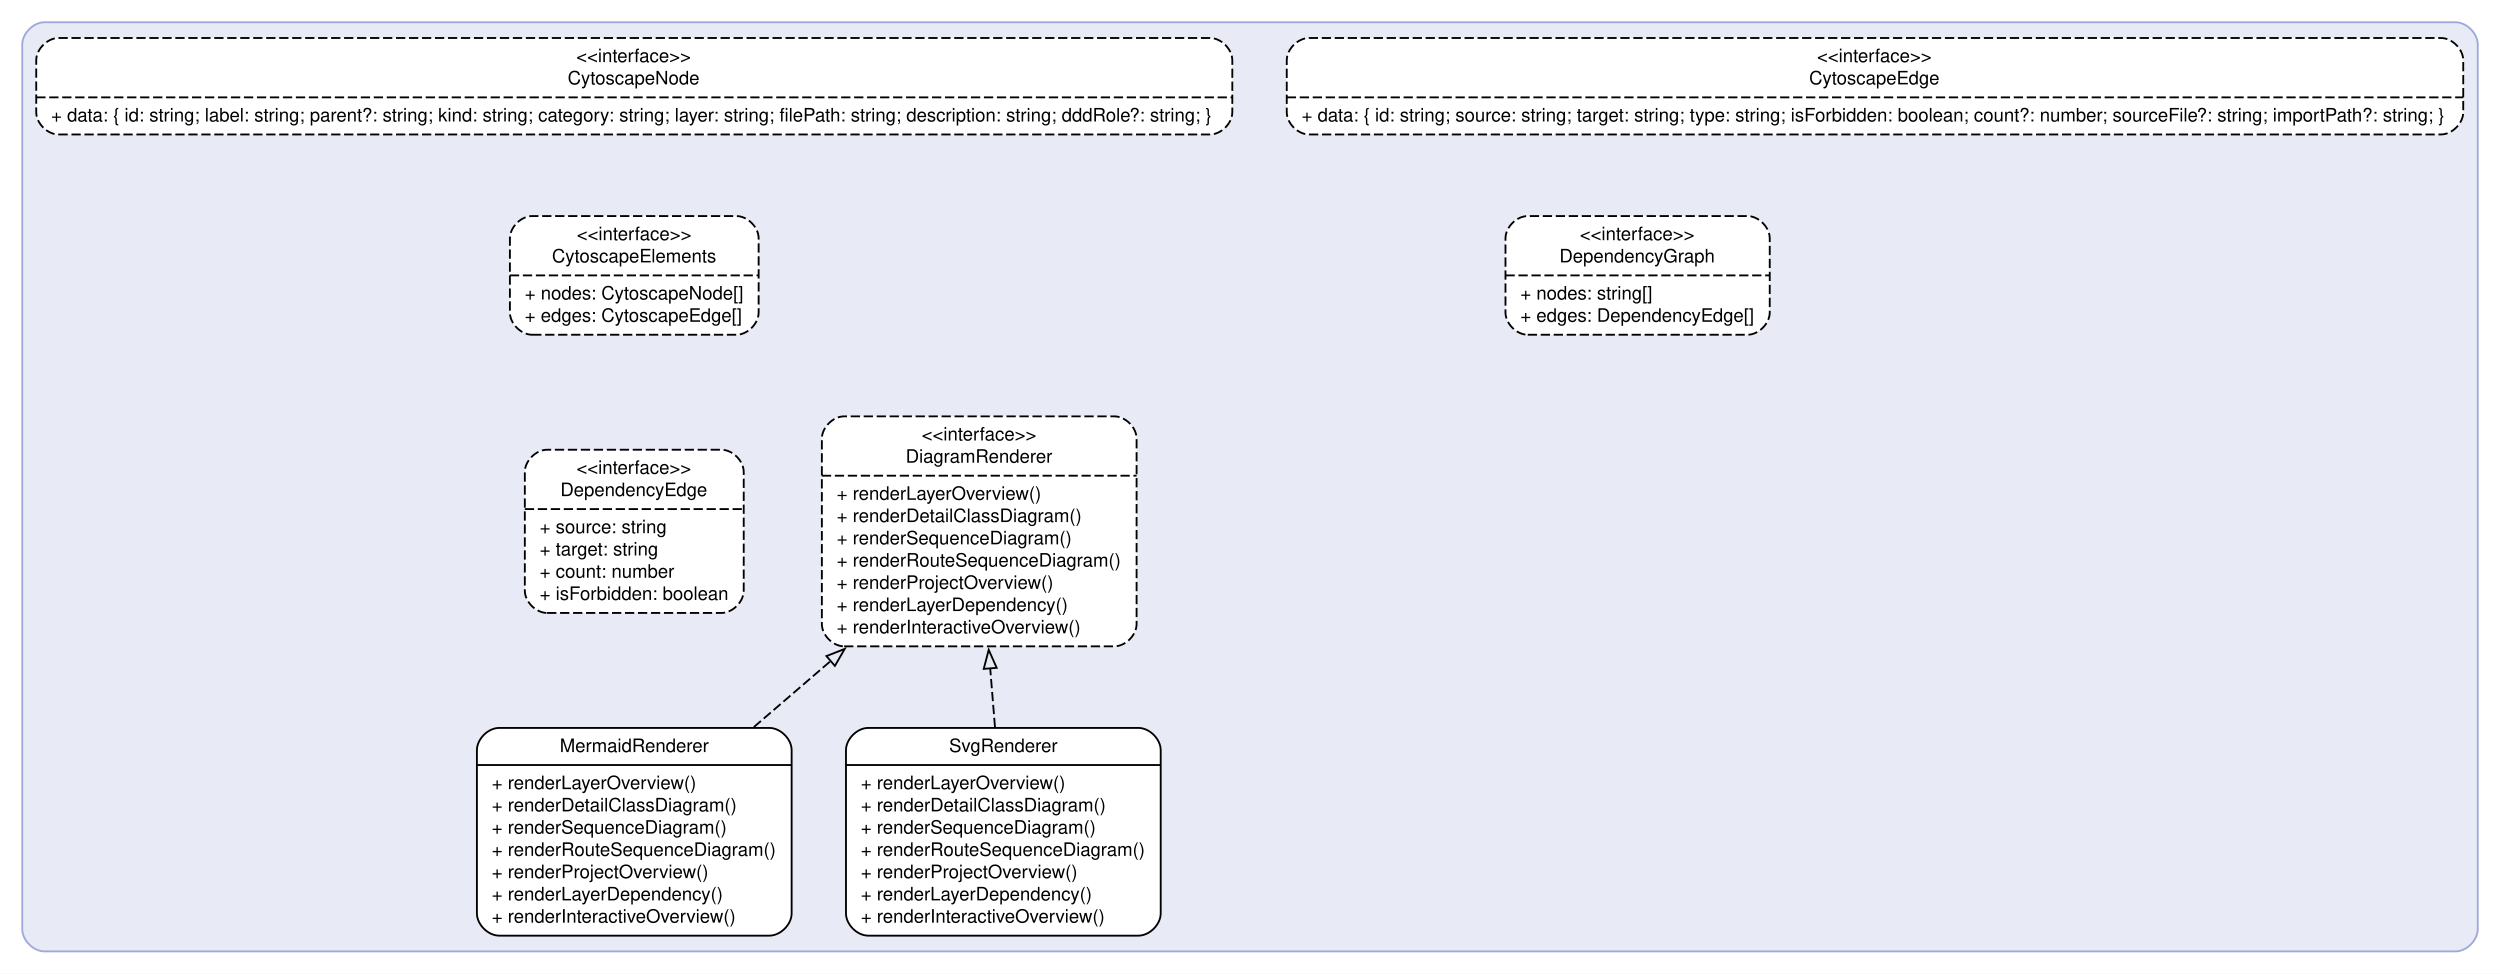
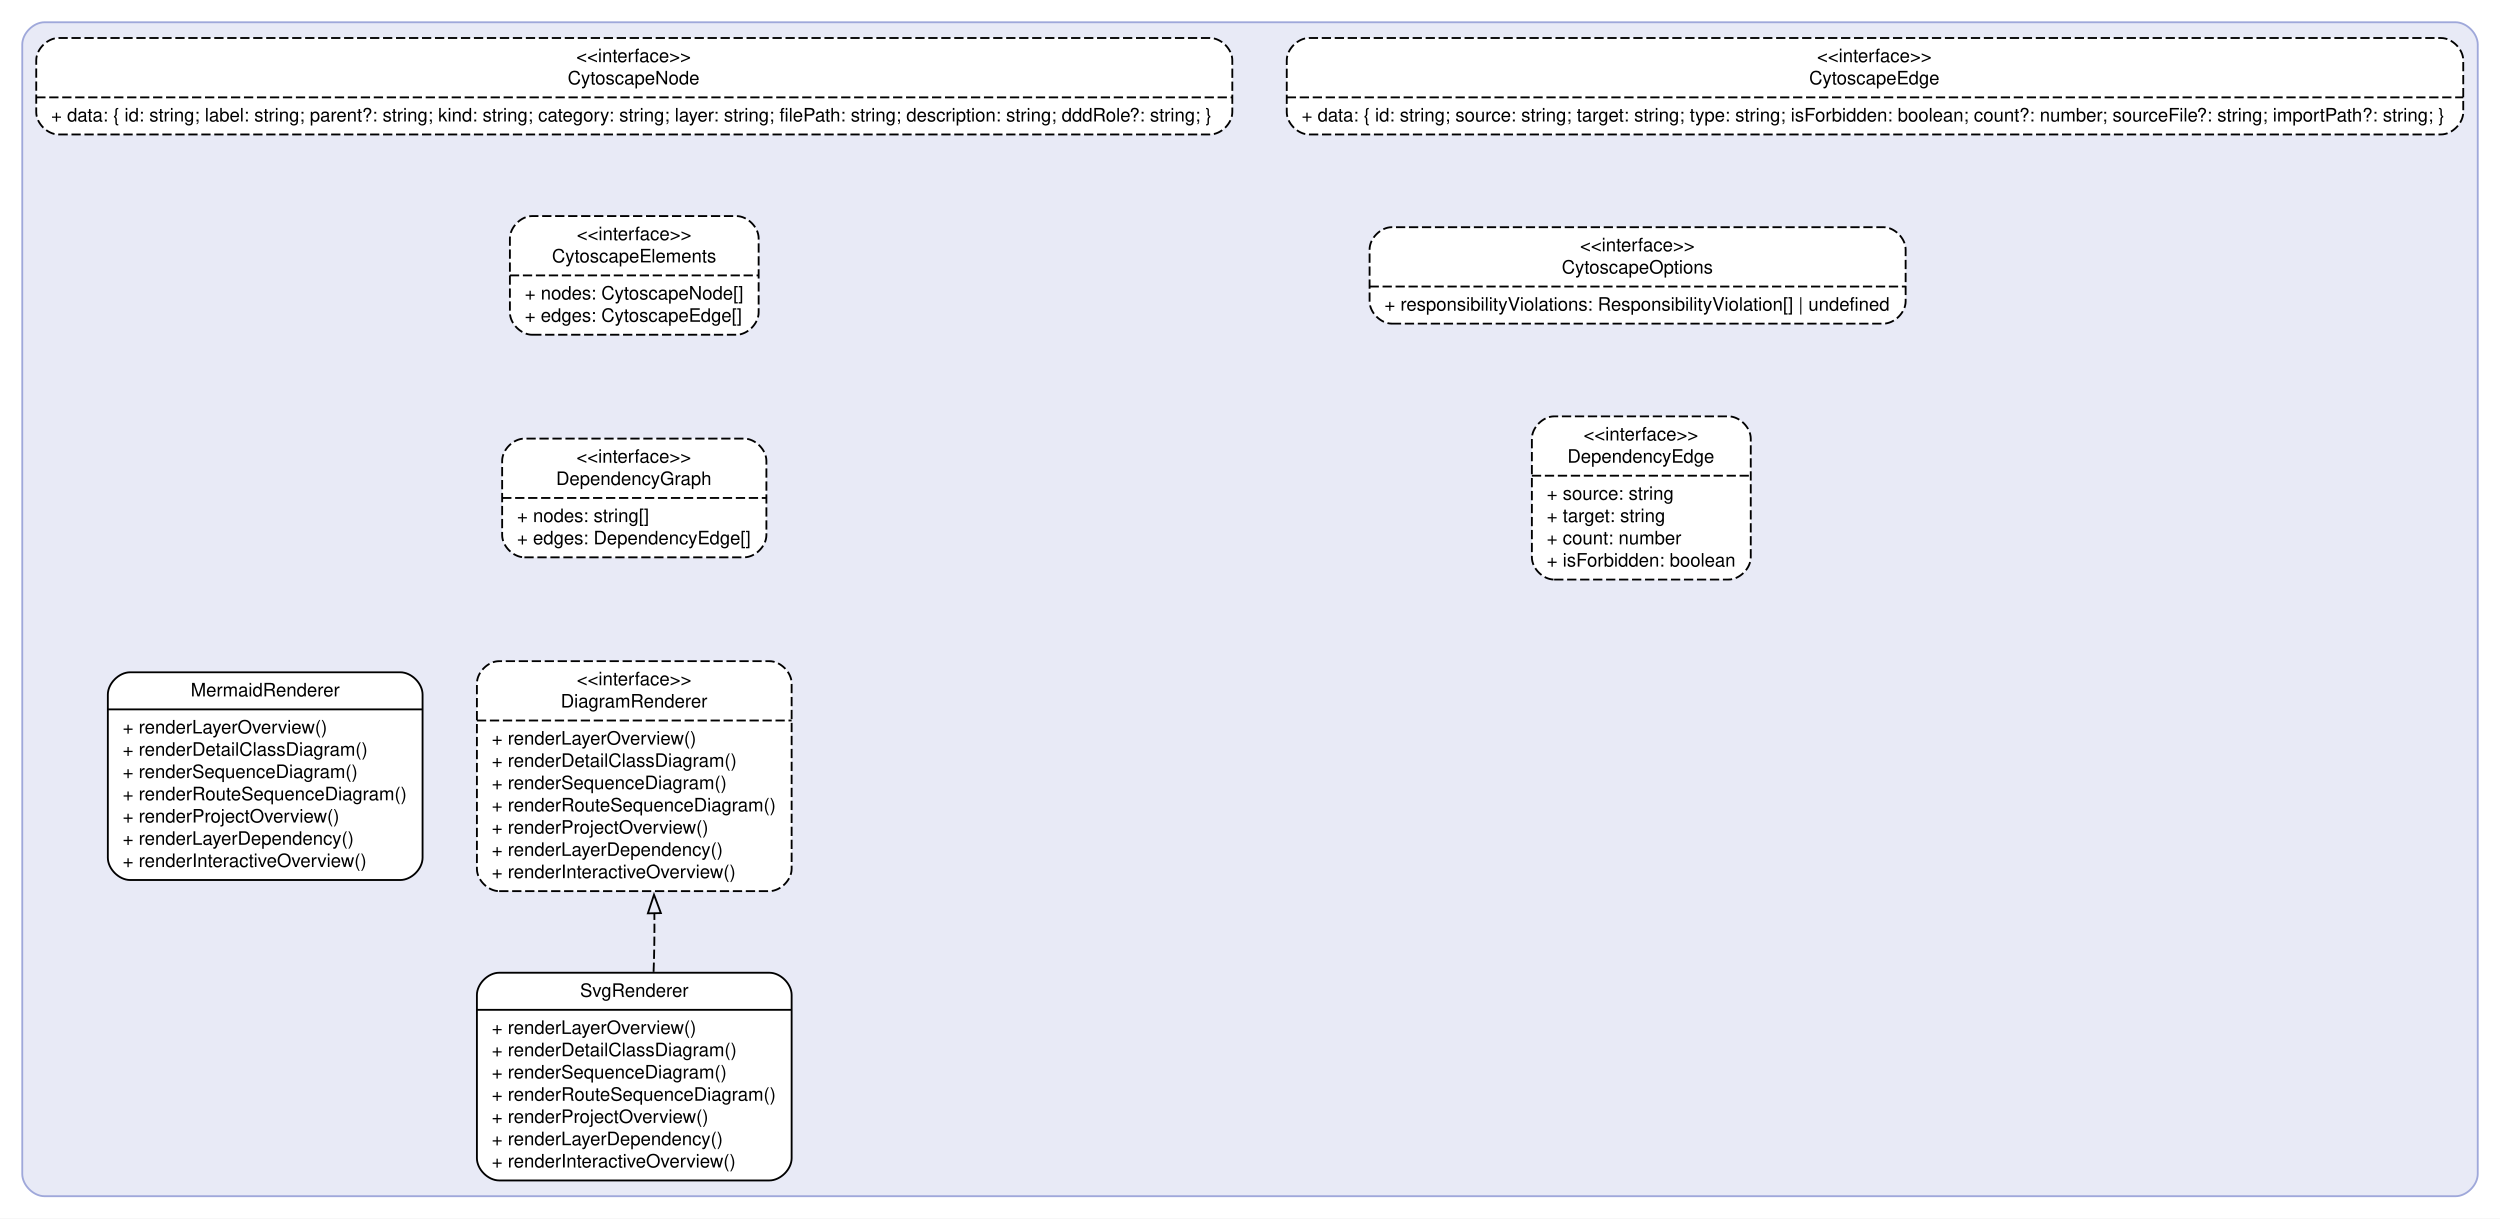
- <svg xmlns="http://www.w3.org/2000/svg" width="1348pt" height="525pt" viewBox="0.00 0.00 1348.00 525.00">
-   <g id="graph0" class="graph" transform="scale(1 1) rotate(0) translate(4 521)">
-     <polygon fill="white" stroke="none" points="-4,4 -4,-521 1344,-521 1344,4 -4,4" />
+ <svg xmlns="http://www.w3.org/2000/svg" width="1348pt" height="657pt" viewBox="0.00 0.00 1348.00 657.00">
+   <g id="graph0" class="graph" transform="scale(1 1) rotate(0) translate(4 653)">
+     <polygon fill="white" stroke="none" points="-4,4 -4,-653 1344,-653 1344,4 -4,4" />
    <g id="clust1" class="cluster">
-       <path fill="#e8eaf6" stroke="#9fa8da" d="M20,-8C20,-8 1320,-8 1320,-8 1326,-8 1332,-14 1332,-20 1332,-20 1332,-497 1332,-497 1332,-503 1326,-509 1320,-509 1320,-509 20,-509 20,-509 14,-509 8,-503 8,-497 8,-497 8,-20 8,-20 8,-14 14,-8 20,-8" />
+       <path fill="#e8eaf6" stroke="#9fa8da" d="M20,-8C20,-8 1320,-8 1320,-8 1326,-8 1332,-14 1332,-20 1332,-20 1332,-629 1332,-629 1332,-635 1326,-641 1320,-641 1320,-641 20,-641 20,-641 14,-641 8,-635 8,-629 8,-629 8,-20 8,-20 8,-14 14,-8 20,-8" />
    </g>
    <g id="node1" class="node">
-       <path fill="white" stroke="black" stroke-dasharray="5,2" d="M27.54,-448.5C27.54,-448.5 648.46,-448.5 648.46,-448.5 654.46,-448.5 660.46,-454.5 660.46,-460.5 660.46,-460.5 660.46,-488.5 660.46,-488.5 660.46,-494.5 654.46,-500.5 648.46,-500.5 648.46,-500.5 27.54,-500.5 27.54,-500.5 21.54,-500.5 15.54,-494.5 15.54,-488.5 15.54,-488.5 15.54,-460.5 15.54,-460.5 15.54,-454.5 21.54,-448.5 27.54,-448.5" />
-       <text xml:space="preserve" text-anchor="middle" x="337.62" y="-487.5" font-family="Helvetica,sans-Serif" font-size="10.00">&lt;&lt;interface&gt;&gt;</text>
-       <text xml:space="preserve" text-anchor="middle" x="337.62" y="-475.5" font-family="Helvetica,sans-Serif" font-size="10.00">CytoscapeNode</text>
-       <polyline fill="none" stroke="black" stroke-dasharray="5,2" points="15.54,-468.5 660.46,-468.5" />
-       <text xml:space="preserve" text-anchor="start" x="23.54" y="-455.5" font-family="Helvetica,sans-Serif" font-size="10.00">+ data: { id: string; label: string; parent?: string; kind: string; category: string; layer: string; filePath: string; description: string; dddRole?: string; }</text>
+       <path fill="white" stroke="black" stroke-dasharray="5,2" d="M27.54,-580.5C27.54,-580.5 648.46,-580.5 648.46,-580.5 654.46,-580.5 660.46,-586.5 660.46,-592.5 660.46,-592.5 660.46,-620.5 660.46,-620.5 660.46,-626.5 654.46,-632.5 648.46,-632.5 648.46,-632.5 27.54,-632.5 27.54,-632.5 21.54,-632.5 15.54,-626.5 15.54,-620.5 15.54,-620.5 15.54,-592.5 15.54,-592.5 15.54,-586.5 21.54,-580.5 27.54,-580.5" />
+       <text xml:space="preserve" text-anchor="middle" x="337.62" y="-619.5" font-family="Helvetica,sans-Serif" font-size="10.00">&lt;&lt;interface&gt;&gt;</text>
+       <text xml:space="preserve" text-anchor="middle" x="337.62" y="-607.5" font-family="Helvetica,sans-Serif" font-size="10.00">CytoscapeNode</text>
+       <polyline fill="none" stroke="black" stroke-dasharray="5,2" points="15.54,-600.5 660.46,-600.5" />
+       <text xml:space="preserve" text-anchor="start" x="23.54" y="-587.5" font-family="Helvetica,sans-Serif" font-size="10.00">+ data: { id: string; label: string; parent?: string; kind: string; category: string; layer: string; filePath: string; description: string; dddRole?: string; }</text>
    </g>
    <g id="node3" class="node">
-       <path fill="white" stroke="black" stroke-dasharray="5,2" d="M282.94,-340.5C282.94,-340.5 393.06,-340.5 393.06,-340.5 399.06,-340.5 405.06,-346.5 405.06,-352.5 405.06,-352.5 405.06,-392.5 405.06,-392.5 405.06,-398.5 399.06,-404.5 393.06,-404.5 393.06,-404.5 282.94,-404.5 282.94,-404.5 276.94,-404.5 270.94,-398.5 270.94,-392.5 270.94,-392.5 270.94,-352.5 270.94,-352.5 270.94,-346.5 276.94,-340.5 282.94,-340.5" />
-       <text xml:space="preserve" text-anchor="middle" x="337.9" y="-391.5" font-family="Helvetica,sans-Serif" font-size="10.00">&lt;&lt;interface&gt;&gt;</text>
-       <text xml:space="preserve" text-anchor="middle" x="337.9" y="-379.5" font-family="Helvetica,sans-Serif" font-size="10.00">CytoscapeElements</text>
-       <polyline fill="none" stroke="black" stroke-dasharray="5,2" points="270.94,-372.5 405.06,-372.5" />
-       <text xml:space="preserve" text-anchor="start" x="278.94" y="-359.5" font-family="Helvetica,sans-Serif" font-size="10.00">+ nodes: CytoscapeNode[]</text>
-       <text xml:space="preserve" text-anchor="start" x="278.94" y="-347.5" font-family="Helvetica,sans-Serif" font-size="10.00">+ edges: CytoscapeEdge[]</text>
+       <path fill="white" stroke="black" stroke-dasharray="5,2" d="M282.94,-472.5C282.94,-472.5 393.06,-472.5 393.06,-472.5 399.06,-472.5 405.06,-478.5 405.06,-484.5 405.06,-484.5 405.06,-524.5 405.06,-524.5 405.06,-530.5 399.06,-536.5 393.06,-536.5 393.06,-536.5 282.94,-536.5 282.94,-536.5 276.94,-536.5 270.94,-530.5 270.94,-524.5 270.94,-524.5 270.94,-484.5 270.94,-484.5 270.94,-478.5 276.94,-472.5 282.94,-472.5" />
+       <text xml:space="preserve" text-anchor="middle" x="337.9" y="-523.5" font-family="Helvetica,sans-Serif" font-size="10.00">&lt;&lt;interface&gt;&gt;</text>
+       <text xml:space="preserve" text-anchor="middle" x="337.9" y="-511.5" font-family="Helvetica,sans-Serif" font-size="10.00">CytoscapeElements</text>
+       <polyline fill="none" stroke="black" stroke-dasharray="5,2" points="270.94,-504.5 405.06,-504.5" />
+       <text xml:space="preserve" text-anchor="start" x="278.94" y="-491.5" font-family="Helvetica,sans-Serif" font-size="10.00">+ nodes: CytoscapeNode[]</text>
+       <text xml:space="preserve" text-anchor="start" x="278.94" y="-479.5" font-family="Helvetica,sans-Serif" font-size="10.00">+ edges: CytoscapeEdge[]</text>
    </g>
    <g id="node2" class="node">
-       <path fill="white" stroke="black" stroke-dasharray="5,2" d="M701.82,-448.5C701.82,-448.5 1312.18,-448.5 1312.18,-448.5 1318.18,-448.5 1324.18,-454.5 1324.18,-460.5 1324.18,-460.5 1324.18,-488.5 1324.18,-488.5 1324.18,-494.5 1318.18,-500.5 1312.18,-500.5 1312.18,-500.5 701.82,-500.5 701.82,-500.5 695.82,-500.5 689.82,-494.5 689.82,-488.5 689.82,-488.5 689.82,-460.5 689.82,-460.5 689.82,-454.5 695.82,-448.5 701.82,-448.5" />
-       <text xml:space="preserve" text-anchor="middle" x="1006.62" y="-487.5" font-family="Helvetica,sans-Serif" font-size="10.00">&lt;&lt;interface&gt;&gt;</text>
-       <text xml:space="preserve" text-anchor="middle" x="1006.62" y="-475.5" font-family="Helvetica,sans-Serif" font-size="10.00">CytoscapeEdge</text>
-       <polyline fill="none" stroke="black" stroke-dasharray="5,2" points="689.82,-468.5 1324.18,-468.5" />
-       <text xml:space="preserve" text-anchor="start" x="697.82" y="-455.5" font-family="Helvetica,sans-Serif" font-size="10.00">+ data: { id: string; source: string; target: string; type: string; isForbidden: boolean; count?: number; sourceFile?: string; importPath?: string; }</text>
+       <path fill="white" stroke="black" stroke-dasharray="5,2" d="M701.82,-580.5C701.82,-580.5 1312.18,-580.5 1312.18,-580.5 1318.18,-580.5 1324.18,-586.5 1324.18,-592.5 1324.18,-592.5 1324.18,-620.5 1324.18,-620.5 1324.18,-626.5 1318.18,-632.5 1312.18,-632.5 1312.18,-632.5 701.82,-632.5 701.82,-632.5 695.82,-632.5 689.82,-626.5 689.82,-620.5 689.82,-620.5 689.82,-592.5 689.82,-592.5 689.82,-586.5 695.82,-580.5 701.82,-580.5" />
+       <text xml:space="preserve" text-anchor="middle" x="1006.62" y="-619.5" font-family="Helvetica,sans-Serif" font-size="10.00">&lt;&lt;interface&gt;&gt;</text>
+       <text xml:space="preserve" text-anchor="middle" x="1006.62" y="-607.5" font-family="Helvetica,sans-Serif" font-size="10.00">CytoscapeEdge</text>
+       <polyline fill="none" stroke="black" stroke-dasharray="5,2" points="689.82,-600.5 1324.18,-600.5" />
+       <text xml:space="preserve" text-anchor="start" x="697.82" y="-587.5" font-family="Helvetica,sans-Serif" font-size="10.00">+ data: { id: string; source: string; target: string; type: string; isForbidden: boolean; count?: number; sourceFile?: string; importPath?: string; }</text>
    </g>
    <g id="node5" class="node">
-       <path fill="white" stroke="black" stroke-dasharray="5,2" d="M290.99,-190.5C290.99,-190.5 385.01,-190.5 385.01,-190.5 391.01,-190.5 397.01,-196.5 397.01,-202.5 397.01,-202.5 397.01,-266.5 397.01,-266.5 397.01,-272.5 391.01,-278.5 385.01,-278.5 385.01,-278.5 290.99,-278.5 290.99,-278.5 284.99,-278.5 278.99,-272.5 278.99,-266.5 278.99,-266.5 278.99,-202.5 278.99,-202.5 278.99,-196.5 284.99,-190.5 290.99,-190.5" />
-       <text xml:space="preserve" text-anchor="middle" x="337.75" y="-265.5" font-family="Helvetica,sans-Serif" font-size="10.00">&lt;&lt;interface&gt;&gt;</text>
-       <text xml:space="preserve" text-anchor="middle" x="337.75" y="-253.5" font-family="Helvetica,sans-Serif" font-size="10.00">DependencyEdge</text>
-       <polyline fill="none" stroke="black" stroke-dasharray="5,2" points="278.99,-246.5 397.01,-246.5" />
-       <text xml:space="preserve" text-anchor="start" x="286.99" y="-233.5" font-family="Helvetica,sans-Serif" font-size="10.00">+ source: string</text>
-       <text xml:space="preserve" text-anchor="start" x="286.99" y="-221.5" font-family="Helvetica,sans-Serif" font-size="10.00">+ target: string</text>
-       <text xml:space="preserve" text-anchor="start" x="286.99" y="-209.5" font-family="Helvetica,sans-Serif" font-size="10.00">+ count: number</text>
-       <text xml:space="preserve" text-anchor="start" x="286.99" y="-197.5" font-family="Helvetica,sans-Serif" font-size="10.00">+ isForbidden: boolean</text>
+       <path fill="white" stroke="black" stroke-dasharray="5,2" d="M278.76,-352.5C278.76,-352.5 397.24,-352.5 397.24,-352.5 403.24,-352.5 409.24,-358.5 409.24,-364.5 409.24,-364.5 409.24,-404.5 409.24,-404.5 409.24,-410.5 403.24,-416.5 397.24,-416.5 397.24,-416.5 278.76,-416.5 278.76,-416.5 272.76,-416.5 266.76,-410.5 266.76,-404.5 266.76,-404.5 266.76,-364.5 266.76,-364.5 266.76,-358.5 272.76,-352.5 278.76,-352.5" />
+       <text xml:space="preserve" text-anchor="middle" x="337.73" y="-403.5" font-family="Helvetica,sans-Serif" font-size="10.00">&lt;&lt;interface&gt;&gt;</text>
+       <text xml:space="preserve" text-anchor="middle" x="337.73" y="-391.5" font-family="Helvetica,sans-Serif" font-size="10.00">DependencyGraph</text>
+       <polyline fill="none" stroke="black" stroke-dasharray="5,2" points="266.76,-384.5 409.24,-384.5" />
+       <text xml:space="preserve" text-anchor="start" x="274.76" y="-371.5" font-family="Helvetica,sans-Serif" font-size="10.00">+ nodes: string[]</text>
+       <text xml:space="preserve" text-anchor="start" x="274.76" y="-359.5" font-family="Helvetica,sans-Serif" font-size="10.00">+ edges: DependencyEdge[]</text>
    </g>
    <g id="node4" class="node">
-       <path fill="white" stroke="black" stroke-dasharray="5,2" d="M819.76,-340.5C819.76,-340.5 938.24,-340.5 938.24,-340.5 944.24,-340.5 950.24,-346.5 950.24,-352.5 950.24,-352.5 950.24,-392.5 950.24,-392.5 950.24,-398.5 944.24,-404.5 938.24,-404.5 938.24,-404.5 819.76,-404.5 819.76,-404.5 813.76,-404.5 807.76,-398.5 807.76,-392.5 807.76,-392.5 807.76,-352.5 807.76,-352.5 807.76,-346.5 813.76,-340.5 819.76,-340.5" />
-       <text xml:space="preserve" text-anchor="middle" x="878.73" y="-391.5" font-family="Helvetica,sans-Serif" font-size="10.00">&lt;&lt;interface&gt;&gt;</text>
-       <text xml:space="preserve" text-anchor="middle" x="878.73" y="-379.5" font-family="Helvetica,sans-Serif" font-size="10.00">DependencyGraph</text>
-       <polyline fill="none" stroke="black" stroke-dasharray="5,2" points="807.76,-372.5 950.24,-372.5" />
-       <text xml:space="preserve" text-anchor="start" x="815.76" y="-359.5" font-family="Helvetica,sans-Serif" font-size="10.00">+ nodes: string[]</text>
-       <text xml:space="preserve" text-anchor="start" x="815.76" y="-347.5" font-family="Helvetica,sans-Serif" font-size="10.00">+ edges: DependencyEdge[]</text>
+       <path fill="white" stroke="black" stroke-dasharray="5,2" d="M746.48,-478.5C746.48,-478.5 1011.52,-478.5 1011.52,-478.5 1017.52,-478.5 1023.52,-484.5 1023.52,-490.5 1023.52,-490.5 1023.52,-518.5 1023.52,-518.5 1023.52,-524.5 1017.52,-530.5 1011.52,-530.5 1011.52,-530.5 746.48,-530.5 746.48,-530.5 740.48,-530.5 734.48,-524.5 734.48,-518.5 734.48,-518.5 734.48,-490.5 734.48,-490.5 734.48,-484.5 740.48,-478.5 746.48,-478.5" />
+       <text xml:space="preserve" text-anchor="middle" x="878.84" y="-517.5" font-family="Helvetica,sans-Serif" font-size="10.00">&lt;&lt;interface&gt;&gt;</text>
+       <text xml:space="preserve" text-anchor="middle" x="878.84" y="-505.5" font-family="Helvetica,sans-Serif" font-size="10.00">CytoscapeOptions</text>
+       <polyline fill="none" stroke="black" stroke-dasharray="5,2" points="734.48,-498.5 1023.52,-498.5" />
+       <text xml:space="preserve" text-anchor="start" x="742.48" y="-485.5" font-family="Helvetica,sans-Serif" font-size="10.00">+ responsibilityViolations: ResponsibilityViolation[] | undefined</text>
    </g>
    <g id="node7" class="node">
+       <path fill="white" stroke="black" stroke-dasharray="5,2" d="M265.15,-172.5C265.15,-172.5 410.85,-172.5 410.85,-172.5 416.85,-172.5 422.85,-178.5 422.85,-184.5 422.85,-184.5 422.85,-284.5 422.85,-284.5 422.85,-290.5 416.85,-296.5 410.85,-296.5 410.85,-296.5 265.15,-296.5 265.15,-296.5 259.15,-296.5 253.15,-290.5 253.15,-284.5 253.15,-284.5 253.15,-184.5 253.15,-184.5 253.15,-178.5 259.15,-172.5 265.15,-172.5" />
+       <text xml:space="preserve" text-anchor="middle" x="337.89" y="-283.5" font-family="Helvetica,sans-Serif" font-size="10.00">&lt;&lt;interface&gt;&gt;</text>
+       <text xml:space="preserve" text-anchor="middle" x="337.89" y="-271.5" font-family="Helvetica,sans-Serif" font-size="10.00">DiagramRenderer</text>
+       <polyline fill="none" stroke="black" stroke-dasharray="5,2" points="253.15,-264.5 422.85,-264.5" />
+       <text xml:space="preserve" text-anchor="start" x="261.15" y="-251.5" font-family="Helvetica,sans-Serif" font-size="10.00">+ renderLayerOverview()</text>
+       <text xml:space="preserve" text-anchor="start" x="261.15" y="-239.5" font-family="Helvetica,sans-Serif" font-size="10.00">+ renderDetailClassDiagram()</text>
+       <text xml:space="preserve" text-anchor="start" x="261.15" y="-227.5" font-family="Helvetica,sans-Serif" font-size="10.00">+ renderSequenceDiagram()</text>
+       <text xml:space="preserve" text-anchor="start" x="261.15" y="-215.5" font-family="Helvetica,sans-Serif" font-size="10.00">+ renderRouteSequenceDiagram()</text>
+       <text xml:space="preserve" text-anchor="start" x="261.15" y="-203.5" font-family="Helvetica,sans-Serif" font-size="10.00">+ renderProjectOverview()</text>
+       <text xml:space="preserve" text-anchor="start" x="261.15" y="-191.5" font-family="Helvetica,sans-Serif" font-size="10.00">+ renderLayerDependency()</text>
+       <text xml:space="preserve" text-anchor="start" x="261.15" y="-179.5" font-family="Helvetica,sans-Serif" font-size="10.00">+ renderInteractiveOverview()</text>
+     </g>
+     <g id="node6" class="node">
+       <path fill="white" stroke="black" stroke-dasharray="5,2" d="M833.99,-340.5C833.99,-340.5 928.01,-340.5 928.01,-340.5 934.01,-340.5 940.01,-346.5 940.01,-352.5 940.01,-352.5 940.01,-416.5 940.01,-416.5 940.01,-422.5 934.01,-428.5 928.01,-428.5 928.01,-428.5 833.99,-428.5 833.99,-428.5 827.99,-428.5 821.99,-422.5 821.99,-416.5 821.99,-416.5 821.99,-352.5 821.99,-352.5 821.99,-346.5 827.99,-340.5 833.99,-340.5" />
+       <text xml:space="preserve" text-anchor="middle" x="880.75" y="-415.5" font-family="Helvetica,sans-Serif" font-size="10.00">&lt;&lt;interface&gt;&gt;</text>
+       <text xml:space="preserve" text-anchor="middle" x="880.75" y="-403.5" font-family="Helvetica,sans-Serif" font-size="10.00">DependencyEdge</text>
+       <polyline fill="none" stroke="black" stroke-dasharray="5,2" points="821.99,-396.5 940.01,-396.5" />
+       <text xml:space="preserve" text-anchor="start" x="829.99" y="-383.5" font-family="Helvetica,sans-Serif" font-size="10.00">+ source: string</text>
+       <text xml:space="preserve" text-anchor="start" x="829.99" y="-371.5" font-family="Helvetica,sans-Serif" font-size="10.00">+ target: string</text>
+       <text xml:space="preserve" text-anchor="start" x="829.99" y="-359.5" font-family="Helvetica,sans-Serif" font-size="10.00">+ count: number</text>
+       <text xml:space="preserve" text-anchor="start" x="829.99" y="-347.5" font-family="Helvetica,sans-Serif" font-size="10.00">+ isForbidden: boolean</text>
+     </g>
+     <g id="node9" class="node">
      <path fill="white" stroke="black" d="M265.15,-16.5C265.15,-16.5 410.85,-16.5 410.85,-16.5 416.85,-16.5 422.85,-22.5 422.85,-28.5 422.85,-28.5 422.85,-116.5 422.85,-116.5 422.85,-122.5 416.85,-128.5 410.85,-128.5 410.85,-128.5 265.15,-128.5 265.15,-128.5 259.15,-128.5 253.15,-122.5 253.15,-116.5 253.15,-116.5 253.15,-28.5 253.15,-28.5 253.15,-22.5 259.15,-16.5 265.15,-16.5" />
-       <text xml:space="preserve" text-anchor="middle" x="338" y="-115.5" font-family="Helvetica,sans-Serif" font-size="10.00">MermaidRenderer</text>
+       <text xml:space="preserve" text-anchor="middle" x="338" y="-115.5" font-family="Helvetica,sans-Serif" font-size="10.00">SvgRenderer</text>
      <polyline fill="none" stroke="black" points="253.15,-108.5 422.85,-108.5" />
      <text xml:space="preserve" text-anchor="start" x="261.15" y="-95.5" font-family="Helvetica,sans-Serif" font-size="10.00">+ renderLayerOverview()</text>
      <text xml:space="preserve" text-anchor="start" x="261.15" y="-83.5" font-family="Helvetica,sans-Serif" font-size="10.00">+ renderDetailClassDiagram()</text>
      <text xml:space="preserve" text-anchor="start" x="261.15" y="-71.5" font-family="Helvetica,sans-Serif" font-size="10.00">+ renderSequenceDiagram()</text>
      <text xml:space="preserve" text-anchor="start" x="261.15" y="-59.5" font-family="Helvetica,sans-Serif" font-size="10.00">+ renderRouteSequenceDiagram()</text>
      <text xml:space="preserve" text-anchor="start" x="261.15" y="-47.5" font-family="Helvetica,sans-Serif" font-size="10.00">+ renderProjectOverview()</text>
      <text xml:space="preserve" text-anchor="start" x="261.15" y="-35.5" font-family="Helvetica,sans-Serif" font-size="10.00">+ renderLayerDependency()</text>
      <text xml:space="preserve" text-anchor="start" x="261.15" y="-23.5" font-family="Helvetica,sans-Serif" font-size="10.00">+ renderInteractiveOverview()</text>
    </g>
-     <g id="node6" class="node">
-       <path fill="white" stroke="black" stroke-dasharray="5,2" d="M451.15,-172.5C451.15,-172.5 596.85,-172.5 596.85,-172.5 602.85,-172.5 608.85,-178.5 608.85,-184.5 608.85,-184.5 608.85,-284.5 608.85,-284.5 608.85,-290.5 602.85,-296.5 596.85,-296.5 596.85,-296.5 451.15,-296.5 451.15,-296.5 445.15,-296.5 439.15,-290.5 439.15,-284.5 439.15,-284.5 439.15,-184.5 439.15,-184.5 439.15,-178.5 445.15,-172.5 451.15,-172.5" />
-       <text xml:space="preserve" text-anchor="middle" x="523.89" y="-283.5" font-family="Helvetica,sans-Serif" font-size="10.00">&lt;&lt;interface&gt;&gt;</text>
-       <text xml:space="preserve" text-anchor="middle" x="523.89" y="-271.5" font-family="Helvetica,sans-Serif" font-size="10.00">DiagramRenderer</text>
-       <polyline fill="none" stroke="black" stroke-dasharray="5,2" points="439.15,-264.5 608.85,-264.5" />
-       <text xml:space="preserve" text-anchor="start" x="447.15" y="-251.5" font-family="Helvetica,sans-Serif" font-size="10.00">+ renderLayerOverview()</text>
-       <text xml:space="preserve" text-anchor="start" x="447.15" y="-239.5" font-family="Helvetica,sans-Serif" font-size="10.00">+ renderDetailClassDiagram()</text>
-       <text xml:space="preserve" text-anchor="start" x="447.15" y="-227.5" font-family="Helvetica,sans-Serif" font-size="10.00">+ renderSequenceDiagram()</text>
-       <text xml:space="preserve" text-anchor="start" x="447.15" y="-215.5" font-family="Helvetica,sans-Serif" font-size="10.00">+ renderRouteSequenceDiagram()</text>
-       <text xml:space="preserve" text-anchor="start" x="447.15" y="-203.5" font-family="Helvetica,sans-Serif" font-size="10.00">+ renderProjectOverview()</text>
-       <text xml:space="preserve" text-anchor="start" x="447.15" y="-191.5" font-family="Helvetica,sans-Serif" font-size="10.00">+ renderLayerDependency()</text>
-       <text xml:space="preserve" text-anchor="start" x="447.15" y="-179.5" font-family="Helvetica,sans-Serif" font-size="10.00">+ renderInteractiveOverview()</text>
+     <g id="node8" class="node">
+       <path fill="white" stroke="black" d="M66.15,-178.5C66.15,-178.5 211.85,-178.5 211.85,-178.5 217.85,-178.5 223.85,-184.5 223.85,-190.5 223.85,-190.5 223.85,-278.5 223.85,-278.5 223.85,-284.5 217.85,-290.5 211.85,-290.5 211.85,-290.5 66.15,-290.5 66.15,-290.5 60.15,-290.5 54.15,-284.5 54.15,-278.5 54.15,-278.5 54.15,-190.5 54.15,-190.5 54.15,-184.5 60.15,-178.5 66.15,-178.5" />
+       <text xml:space="preserve" text-anchor="middle" x="139" y="-277.5" font-family="Helvetica,sans-Serif" font-size="10.00">MermaidRenderer</text>
+       <polyline fill="none" stroke="black" points="54.15,-270.5 223.85,-270.5" />
+       <text xml:space="preserve" text-anchor="start" x="62.15" y="-257.5" font-family="Helvetica,sans-Serif" font-size="10.00">+ renderLayerOverview()</text>
+       <text xml:space="preserve" text-anchor="start" x="62.15" y="-245.5" font-family="Helvetica,sans-Serif" font-size="10.00">+ renderDetailClassDiagram()</text>
+       <text xml:space="preserve" text-anchor="start" x="62.15" y="-233.5" font-family="Helvetica,sans-Serif" font-size="10.00">+ renderSequenceDiagram()</text>
+       <text xml:space="preserve" text-anchor="start" x="62.15" y="-221.5" font-family="Helvetica,sans-Serif" font-size="10.00">+ renderRouteSequenceDiagram()</text>
+       <text xml:space="preserve" text-anchor="start" x="62.15" y="-209.5" font-family="Helvetica,sans-Serif" font-size="10.00">+ renderProjectOverview()</text>
+       <text xml:space="preserve" text-anchor="start" x="62.15" y="-197.5" font-family="Helvetica,sans-Serif" font-size="10.00">+ renderLayerDependency()</text>
+       <text xml:space="preserve" text-anchor="start" x="62.15" y="-185.5" font-family="Helvetica,sans-Serif" font-size="10.00">+ renderInteractiveOverview()</text>
    </g>
-     <g id="edge4" class="edge">
-       <path fill="none" stroke="black" stroke-dasharray="5,2" d="M402.49,-128.98C415.89,-140.5 430.16,-152.78 444.04,-164.72" />
-       <polygon fill="none" stroke="black" points="441.61,-167.24 451.47,-171.11 446.17,-161.94 441.61,-167.24" />
-     </g>
-     <g id="node8" class="node">
-       <path fill="white" stroke="black" d="M464.15,-16.5C464.15,-16.5 609.85,-16.5 609.85,-16.5 615.85,-16.5 621.85,-22.5 621.85,-28.5 621.85,-28.5 621.85,-116.5 621.85,-116.5 621.85,-122.5 615.85,-128.5 609.85,-128.5 609.85,-128.5 464.15,-128.5 464.15,-128.5 458.15,-128.5 452.15,-122.5 452.15,-116.5 452.15,-116.5 452.15,-28.5 452.15,-28.5 452.15,-22.5 458.15,-16.5 464.15,-16.5" />
-       <text xml:space="preserve" text-anchor="middle" x="537" y="-115.5" font-family="Helvetica,sans-Serif" font-size="10.00">SvgRenderer</text>
-       <polyline fill="none" stroke="black" points="452.15,-108.5 621.85,-108.5" />
-       <text xml:space="preserve" text-anchor="start" x="460.15" y="-95.5" font-family="Helvetica,sans-Serif" font-size="10.00">+ renderLayerOverview()</text>
-       <text xml:space="preserve" text-anchor="start" x="460.15" y="-83.5" font-family="Helvetica,sans-Serif" font-size="10.00">+ renderDetailClassDiagram()</text>
-       <text xml:space="preserve" text-anchor="start" x="460.15" y="-71.5" font-family="Helvetica,sans-Serif" font-size="10.00">+ renderSequenceDiagram()</text>
-       <text xml:space="preserve" text-anchor="start" x="460.15" y="-59.5" font-family="Helvetica,sans-Serif" font-size="10.00">+ renderRouteSequenceDiagram()</text>
-       <text xml:space="preserve" text-anchor="start" x="460.15" y="-47.5" font-family="Helvetica,sans-Serif" font-size="10.00">+ renderProjectOverview()</text>
-       <text xml:space="preserve" text-anchor="start" x="460.15" y="-35.5" font-family="Helvetica,sans-Serif" font-size="10.00">+ renderLayerDependency()</text>
-       <text xml:space="preserve" text-anchor="start" x="460.15" y="-23.5" font-family="Helvetica,sans-Serif" font-size="10.00">+ renderInteractiveOverview()</text>
-     </g>
-     <g id="edge5" class="edge">
-       <path fill="none" stroke="black" stroke-dasharray="5,2" d="M532.49,-128.98C531.66,-139.2 530.78,-150.01 529.92,-160.65" />
-       <polygon fill="none" stroke="black" points="526.43,-160.34 529.11,-170.59 533.41,-160.91 526.43,-160.34" />
+     <g id="edge6" class="edge">
+       <path fill="none" stroke="black" stroke-dasharray="5,2" d="M348.41,-128.98C348.81,-139.2 348.95,-150.01 348.84,-160.65" />
+       <polygon fill="none" stroke="black" points="345.34,-160.52 348.64,-170.58 352.34,-160.66 345.34,-160.52" />
    </g>
  </g>
</svg>
